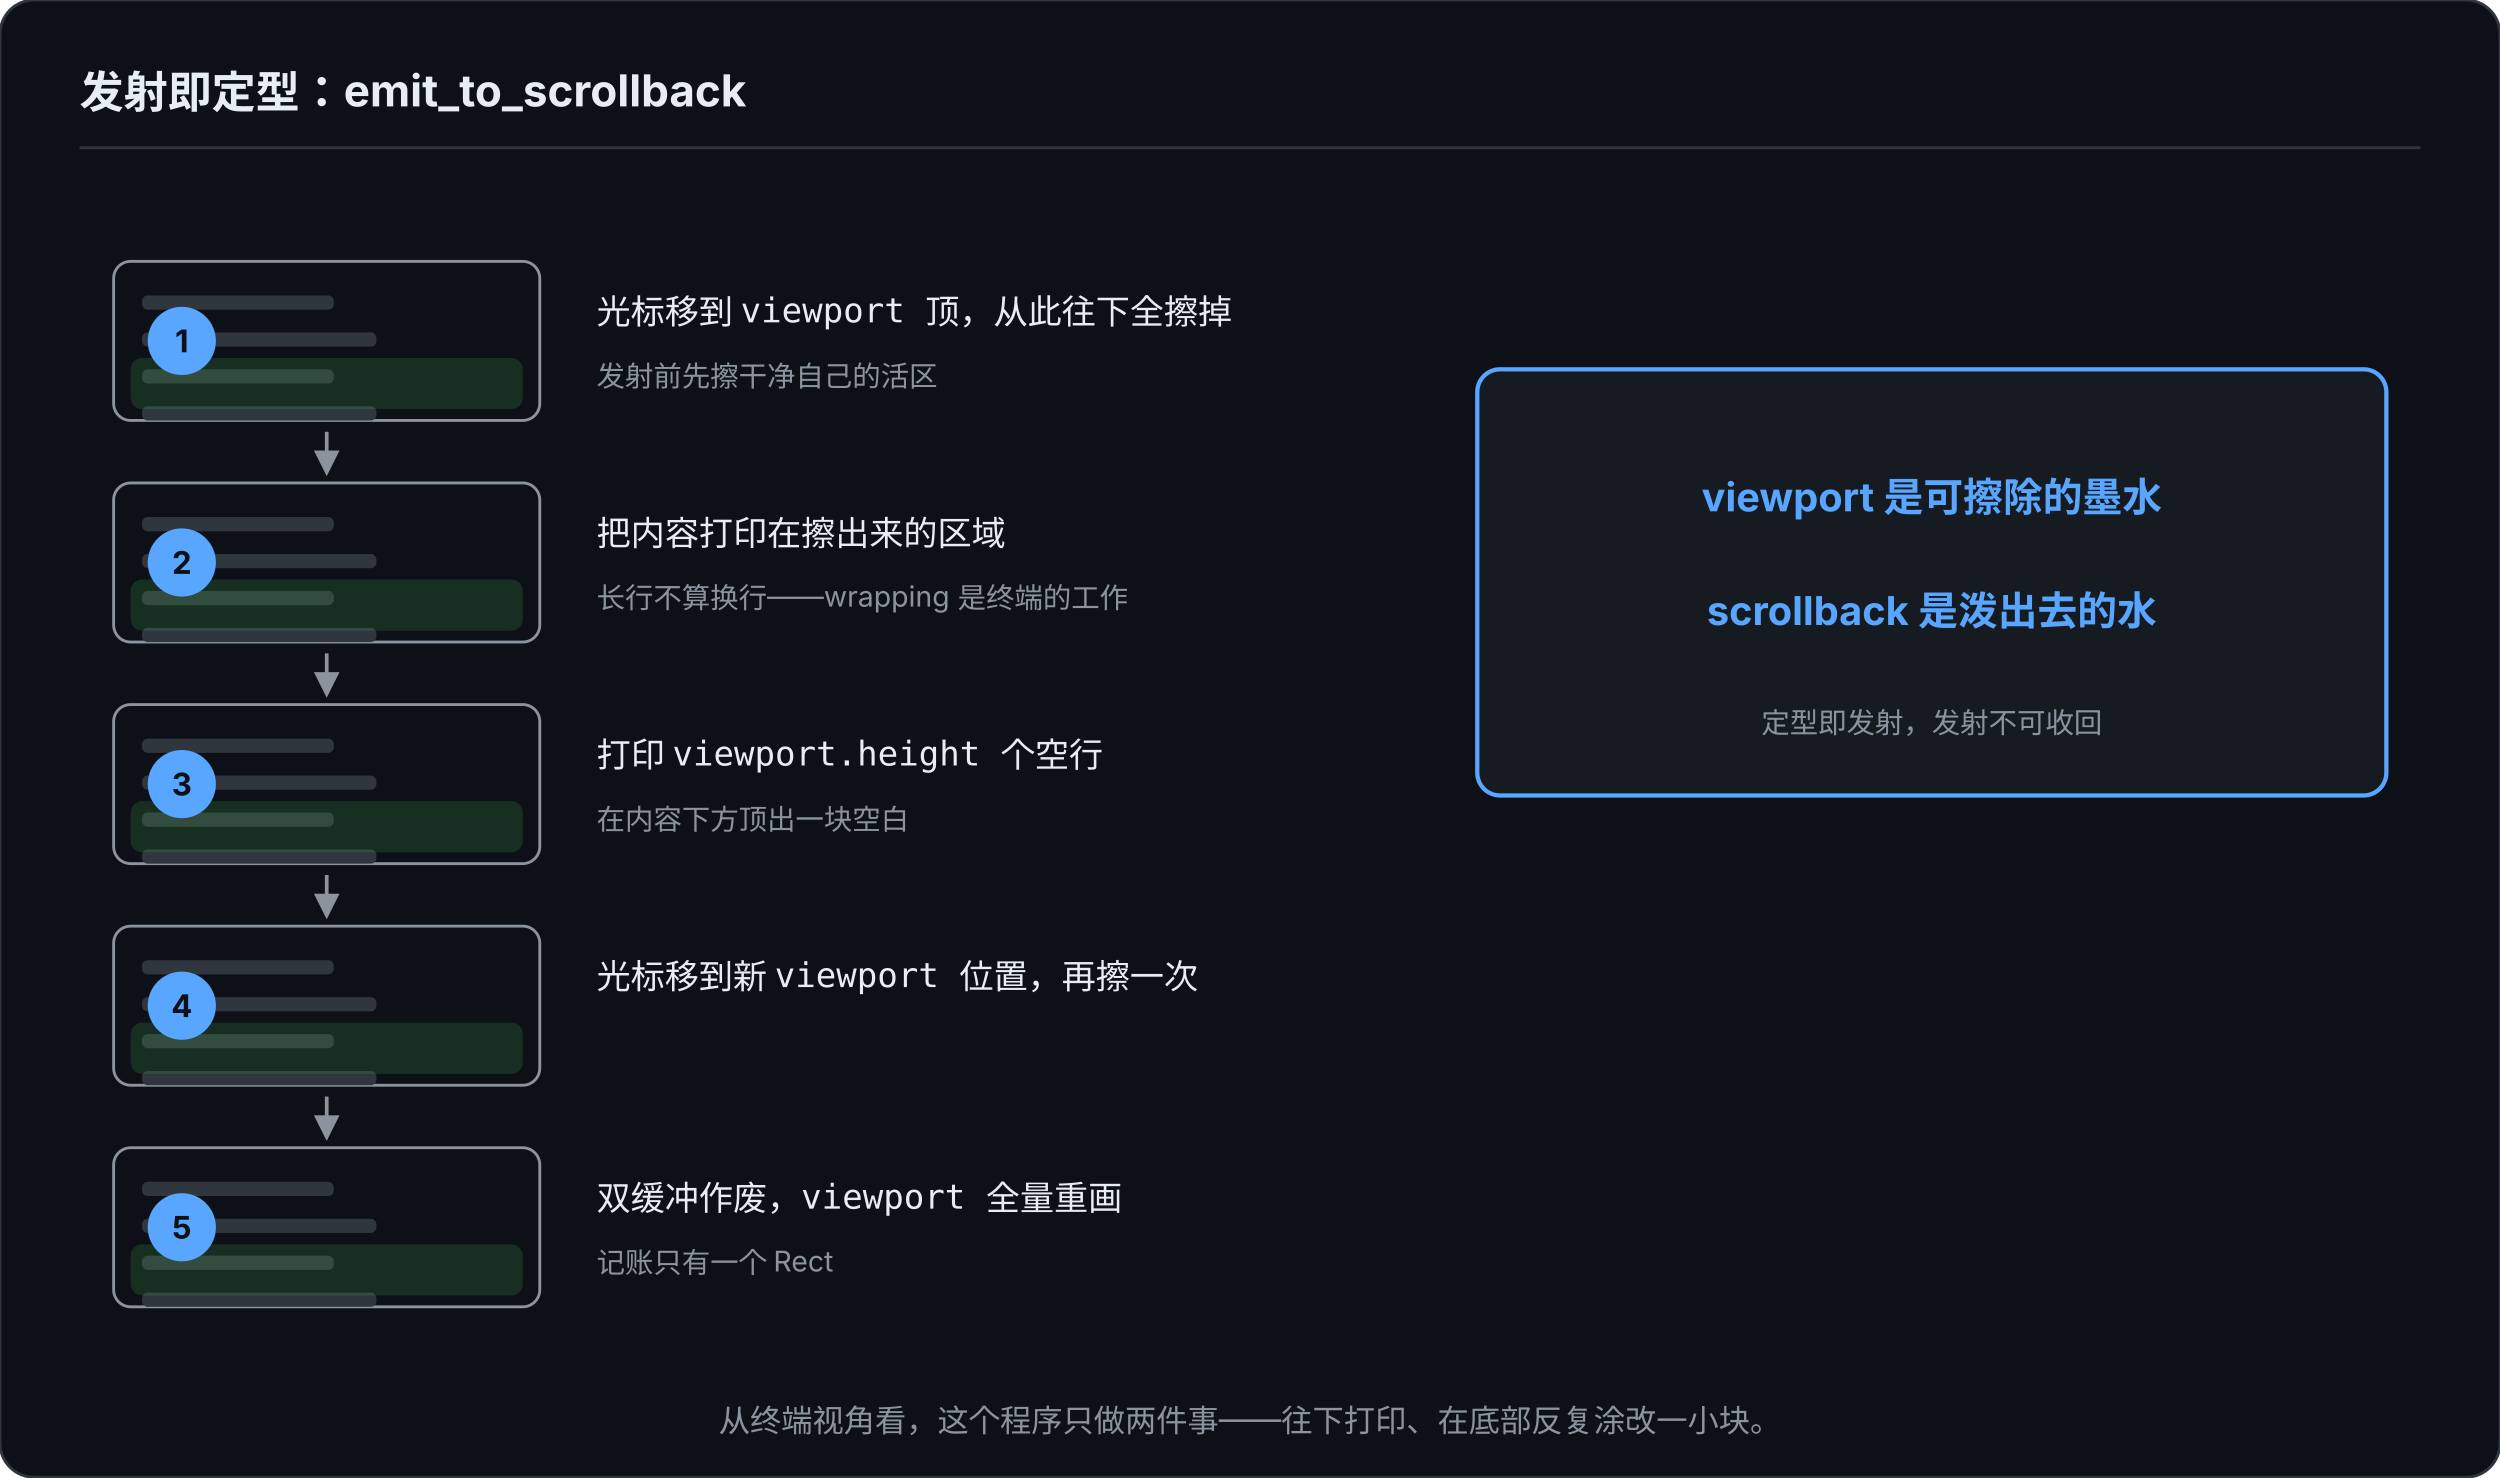
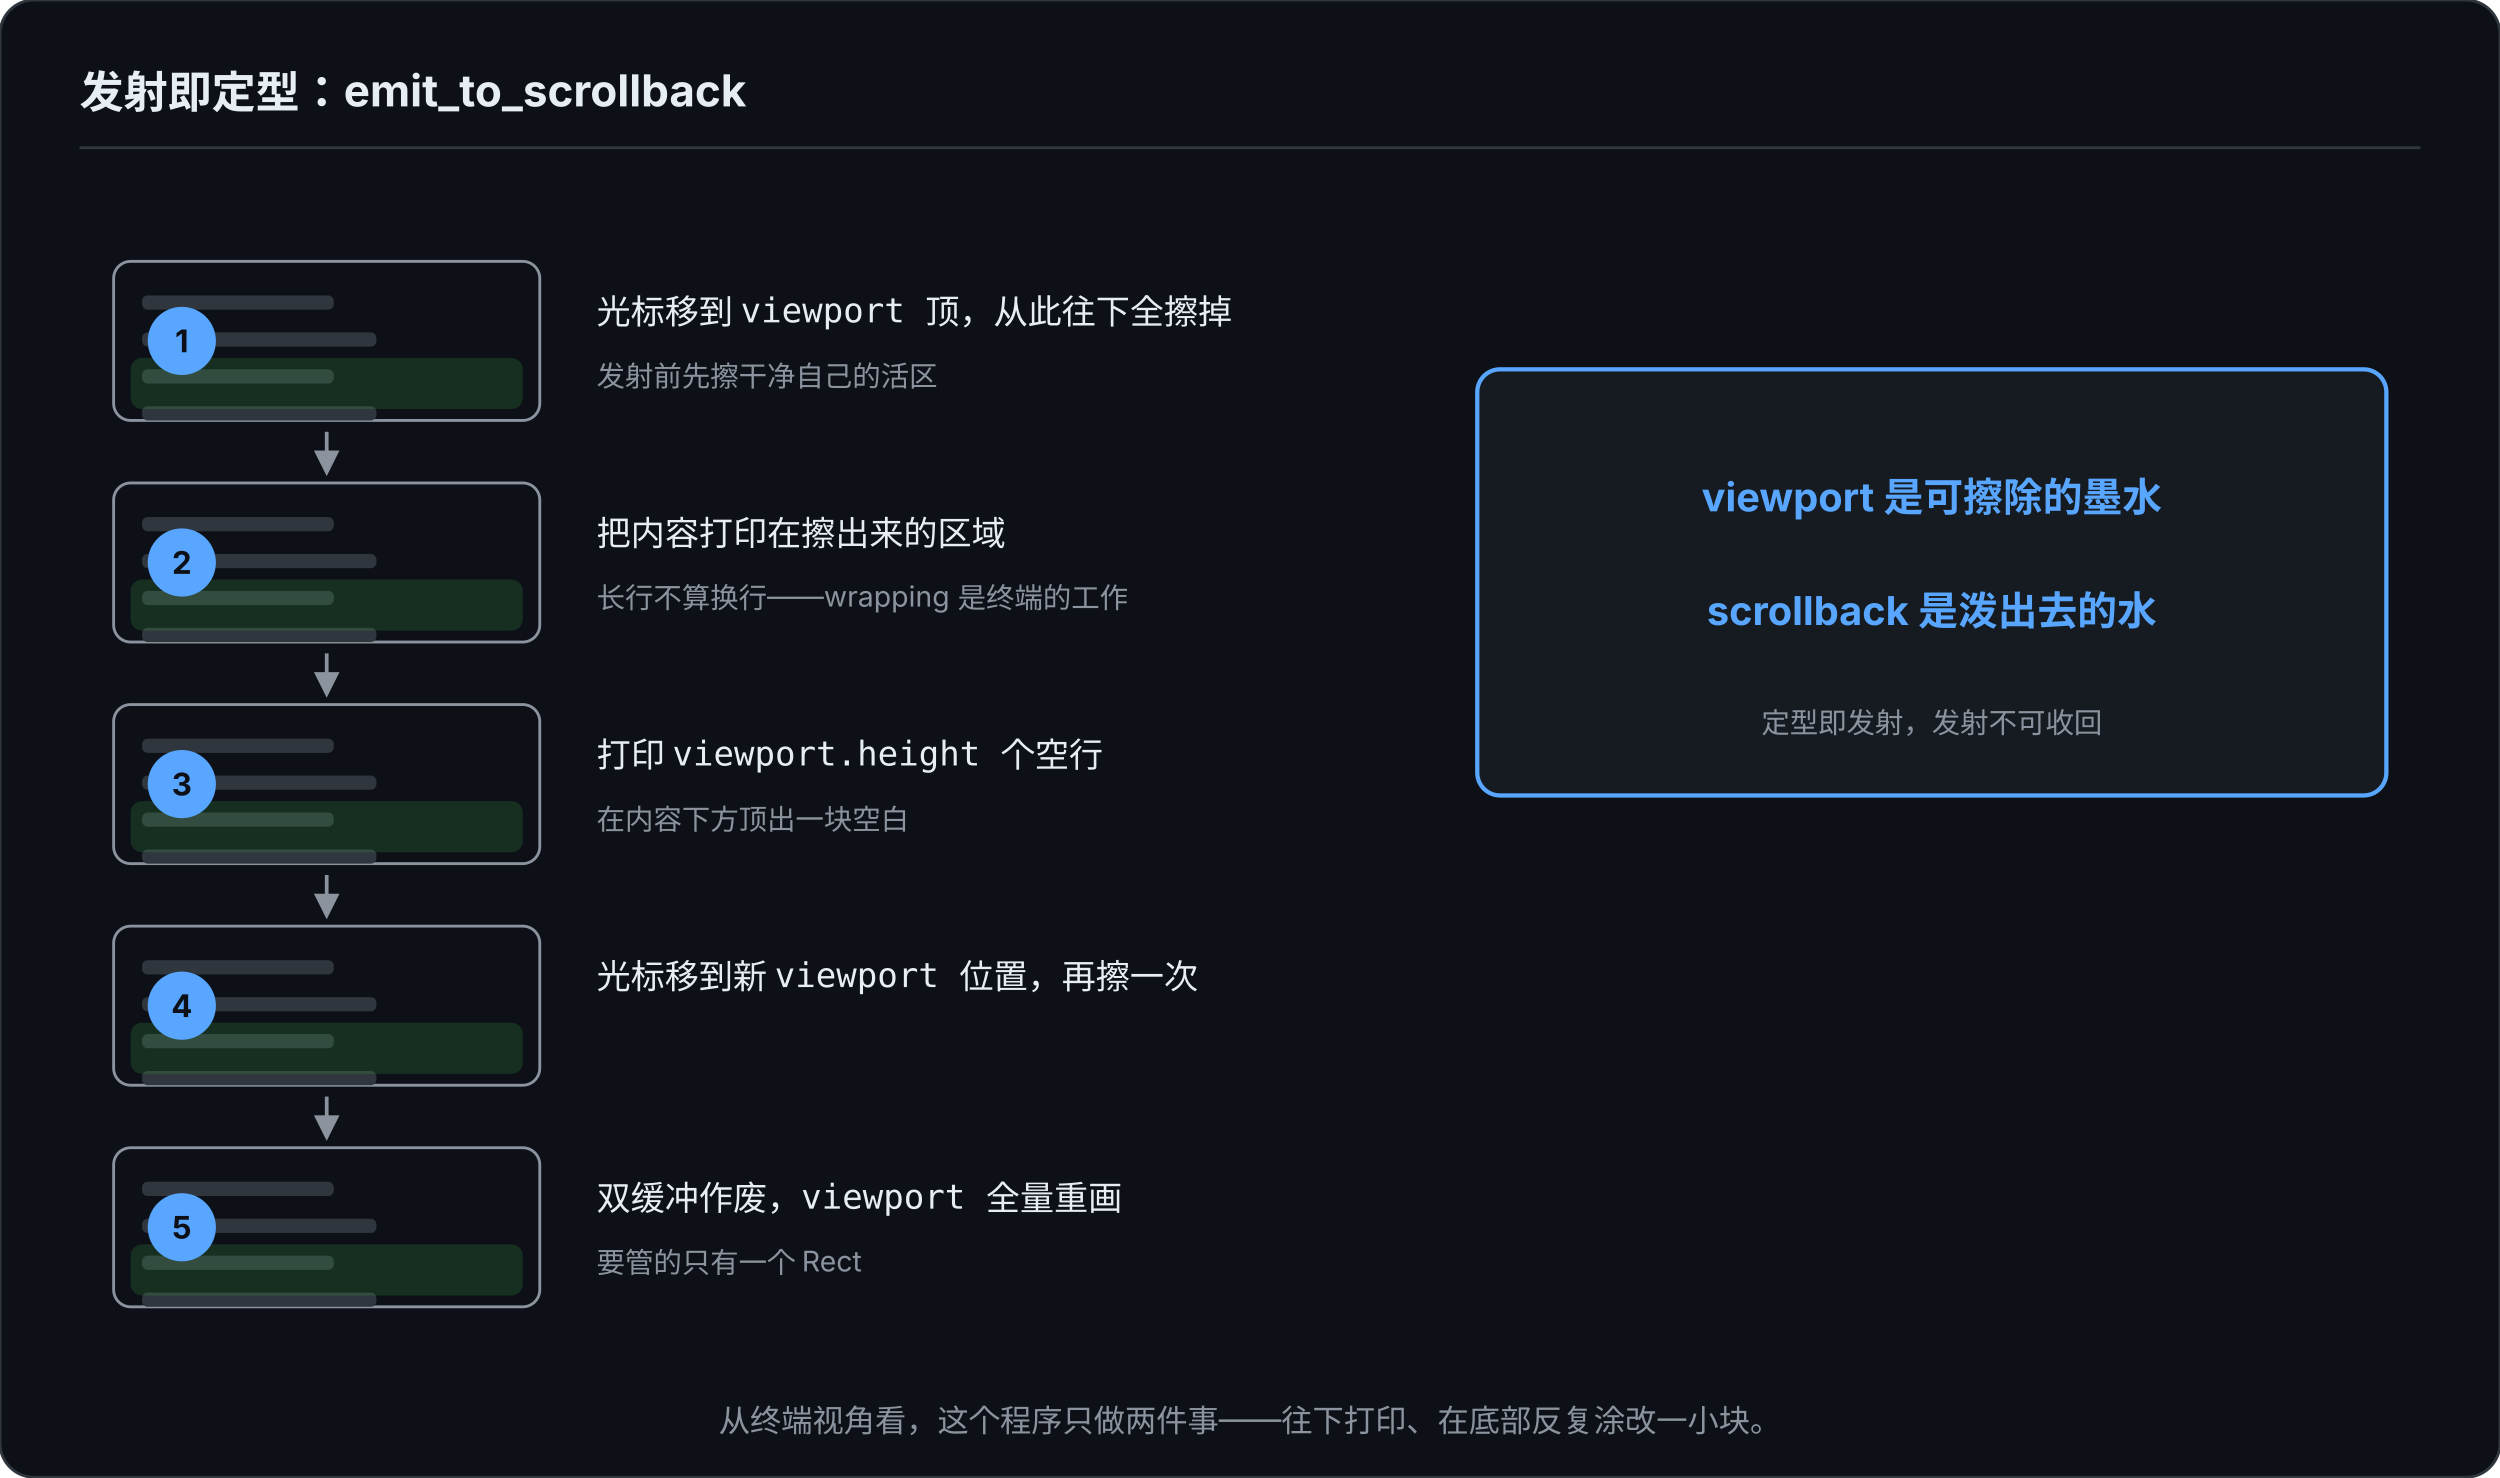
<svg xmlns="http://www.w3.org/2000/svg" width="880" height="520" viewBox="0 0 880 520">
  <defs>
    <marker id="mk1" markerWidth="9" markerHeight="9" refX="7.4" refY="4.5" orient="auto" markerUnits="userSpaceOnUse">
      <path d="M0,0 L9,4.5 L0,9 z" fill="#8b949e" />
    </marker>
  </defs>
  <rect x="0.0" y="0.0" width="880.0" height="520.0" rx="12" fill="#0d1117" stroke="#30363d" stroke-width="1" />
  <text x="28.0" y="38.0" font-size="15.5" fill="#e6edf3" font-family="-apple-system,'PingFang SC','Hiragino Sans GB','Microsoft YaHei',sans-serif" text-anchor="start" font-weight="700">发射即定型：emit_to_scrollback</text>
  <line x1="28" y1="52" x2="852" y2="52" stroke="#30363d" stroke-width="1" />
  <rect x="40.0" y="92.0" width="150.0" height="56.0" rx="6" fill="#0d1117" stroke="#8b949e" stroke-width="1" />
  <rect x="50.0" y="104.0" width="67.5" height="5.0" rx="2" fill="#30363d" />
  <rect x="50.0" y="117.0" width="82.5" height="5.0" rx="2" fill="#30363d" />
  <rect x="50.0" y="130.0" width="67.5" height="5.0" rx="2" fill="#30363d" />
  <rect x="50.0" y="143.0" width="82.5" height="5.0" rx="2" fill="#30363d" />
  <rect x="46.0" y="126.0" width="138.0" height="18.0" rx="4" fill="#3fb950" opacity="0.18" />
  <circle cx="64.0" cy="120.0" r="12.0" fill="#58a6ff" />
  <text x="64.0" y="124.0" font-size="11" fill="#0d1117" font-family="-apple-system,'PingFang SC','Hiragino Sans GB','Microsoft YaHei',sans-serif" text-anchor="middle" font-weight="700">1</text>
  <text x="210.0" y="114.0" font-size="12" fill="#e6edf3" font-family="ui-monospace,'SF Mono',Menlo,Consolas,monospace" text-anchor="start" font-weight="400">光标移到 viewport 顶，从此往下全擦掉</text>
  <text x="210.0" y="136.0" font-size="10" fill="#8b949e" font-family="-apple-system,'PingFang SC','Hiragino Sans GB','Microsoft YaHei',sans-serif" text-anchor="start" font-weight="400">发射前先擦干净自己的活区</text>
  <line x1="115.0" y1="152.0" x2="115.0" y2="166.0" stroke="#8b949e" stroke-width="1.3" marker-end="url(#mk1)" />
  <rect x="40.0" y="170.0" width="150.0" height="56.0" rx="6" fill="#0d1117" stroke="#8b949e" stroke-width="1" />
  <rect x="50.0" y="182.0" width="67.5" height="5.0" rx="2" fill="#30363d" />
  <rect x="50.0" y="195.0" width="82.5" height="5.0" rx="2" fill="#30363d" />
  <rect x="50.0" y="208.0" width="67.5" height="5.0" rx="2" fill="#30363d" />
  <rect x="50.0" y="221.0" width="82.5" height="5.0" rx="2" fill="#30363d" />
  <rect x="46.0" y="204.0" width="138.0" height="18.0" rx="4" fill="#3fb950" opacity="0.18" />
  <circle cx="64.0" cy="198.0" r="12.0" fill="#58a6ff" />
  <text x="64.0" y="202.0" font-size="11" fill="#0d1117" font-family="-apple-system,'PingFang SC','Hiragino Sans GB','Microsoft YaHei',sans-serif" text-anchor="middle" font-weight="700">2</text>
  <text x="210.0" y="192.0" font-size="12" fill="#e6edf3" font-family="-apple-system,'PingFang SC','Hiragino Sans GB','Microsoft YaHei',sans-serif" text-anchor="start" font-weight="400">把内容打印在擦出来的区域</text>
  <text x="210.0" y="214.0" font-size="10" fill="#8b949e" font-family="-apple-system,'PingFang SC','Hiragino Sans GB','Microsoft YaHei',sans-serif" text-anchor="start" font-weight="400">长行不算换行——wrapping 是终端的工作</text>
  <line x1="115.0" y1="230.0" x2="115.0" y2="244.0" stroke="#8b949e" stroke-width="1.3" marker-end="url(#mk1)" />
  <rect x="40.0" y="248.0" width="150.0" height="56.0" rx="6" fill="#0d1117" stroke="#8b949e" stroke-width="1" />
  <rect x="50.0" y="260.0" width="67.5" height="5.0" rx="2" fill="#30363d" />
  <rect x="50.0" y="273.0" width="82.5" height="5.0" rx="2" fill="#30363d" />
  <rect x="50.0" y="286.0" width="67.5" height="5.0" rx="2" fill="#30363d" />
  <rect x="50.0" y="299.0" width="82.5" height="5.0" rx="2" fill="#30363d" />
  <rect x="46.0" y="282.0" width="138.0" height="18.0" rx="4" fill="#3fb950" opacity="0.18" />
  <circle cx="64.0" cy="276.0" r="12.0" fill="#58a6ff" />
  <text x="64.0" y="280.0" font-size="11" fill="#0d1117" font-family="-apple-system,'PingFang SC','Hiragino Sans GB','Microsoft YaHei',sans-serif" text-anchor="middle" font-weight="700">3</text>
  <text x="210.0" y="270.0" font-size="12" fill="#e6edf3" font-family="ui-monospace,'SF Mono',Menlo,Consolas,monospace" text-anchor="start" font-weight="400">打印 viewport.height 个空行</text>
  <text x="210.0" y="292.0" font-size="10" fill="#8b949e" font-family="-apple-system,'PingFang SC','Hiragino Sans GB','Microsoft YaHei',sans-serif" text-anchor="start" font-weight="400">在内容下方顶出一块空白</text>
  <line x1="115.0" y1="308.0" x2="115.0" y2="322.0" stroke="#8b949e" stroke-width="1.3" marker-end="url(#mk1)" />
  <rect x="40.0" y="326.0" width="150.0" height="56.0" rx="6" fill="#0d1117" stroke="#8b949e" stroke-width="1" />
  <rect x="50.0" y="338.0" width="67.5" height="5.0" rx="2" fill="#30363d" />
  <rect x="50.0" y="351.0" width="82.5" height="5.0" rx="2" fill="#30363d" />
  <rect x="50.0" y="364.0" width="67.5" height="5.0" rx="2" fill="#30363d" />
  <rect x="50.0" y="377.0" width="82.5" height="5.0" rx="2" fill="#30363d" />
  <rect x="46.0" y="360.0" width="138.0" height="18.0" rx="4" fill="#3fb950" opacity="0.18" />
  <circle cx="64.0" cy="354.0" r="12.0" fill="#58a6ff" />
  <text x="64.0" y="358.0" font-size="11" fill="#0d1117" font-family="-apple-system,'PingFang SC','Hiragino Sans GB','Microsoft YaHei',sans-serif" text-anchor="middle" font-weight="700">4</text>
  <text x="210.0" y="348.0" font-size="12" fill="#e6edf3" font-family="ui-monospace,'SF Mono',Menlo,Consolas,monospace" text-anchor="start" font-weight="400">光标移到新 viewport 位置，再擦一次</text>
  <line x1="115.0" y1="386.0" x2="115.0" y2="400.0" stroke="#8b949e" stroke-width="1.3" marker-end="url(#mk1)" />
  <rect x="40.0" y="404.0" width="150.0" height="56.0" rx="6" fill="#0d1117" stroke="#8b949e" stroke-width="1" />
  <rect x="50.0" y="416.0" width="67.5" height="5.0" rx="2" fill="#30363d" />
  <rect x="50.0" y="429.0" width="82.5" height="5.0" rx="2" fill="#30363d" />
  <rect x="50.0" y="442.0" width="67.5" height="5.0" rx="2" fill="#30363d" />
  <rect x="50.0" y="455.0" width="82.5" height="5.0" rx="2" fill="#30363d" />
  <rect x="46.0" y="438.0" width="138.0" height="18.0" rx="4" fill="#3fb950" opacity="0.18" />
  <circle cx="64.0" cy="432.0" r="12.0" fill="#58a6ff" />
  <text x="64.0" y="436.0" font-size="11" fill="#0d1117" font-family="-apple-system,'PingFang SC','Hiragino Sans GB','Microsoft YaHei',sans-serif" text-anchor="middle" font-weight="700">5</text>
  <text x="210.0" y="426.0" font-size="12" fill="#e6edf3" font-family="ui-monospace,'SF Mono',Menlo,Consolas,monospace" text-anchor="start" font-weight="400">双缓冲作废，viewport 全量重画</text>
-   <text x="210.0" y="448.0" font-size="10" fill="#8b949e" font-family="-apple-system,'PingFang SC','Hiragino Sans GB','Microsoft YaHei',sans-serif" text-anchor="start" font-weight="400">记账只有一个 Rect</text>
+   <text x="210.0" y="448.0" font-size="10" fill="#8b949e" font-family="-apple-system,'PingFang SC','Hiragino Sans GB','Microsoft YaHei',sans-serif" text-anchor="start" font-weight="400">要管的只有一个 Rect</text>
  <rect x="520.0" y="130.0" width="320.0" height="150.0" rx="8" fill="#161b22" stroke="#58a6ff" stroke-width="1.5" />
  <text x="680.0" y="180.0" font-size="14" fill="#58a6ff" font-family="-apple-system,'PingFang SC','Hiragino Sans GB','Microsoft YaHei',sans-serif" text-anchor="middle" font-weight="700">viewport 是可擦除的墨水</text>
  <text x="680.0" y="220.0" font-size="14" fill="#58a6ff" font-family="-apple-system,'PingFang SC','Hiragino Sans GB','Microsoft YaHei',sans-serif" text-anchor="middle" font-weight="700">scrollback 是泼出去的水</text>
  <text x="680.0" y="258.0" font-size="10" fill="#8b949e" font-family="-apple-system,'PingFang SC','Hiragino Sans GB','Microsoft YaHei',sans-serif" text-anchor="middle" font-weight="400">定型即发射，发射不可收回</text>
  <text x="440.0" y="504.0" font-size="11" fill="#8b949e" font-family="-apple-system,'PingFang SC','Hiragino Sans GB','Microsoft YaHei',sans-serif" text-anchor="middle" font-weight="400">从终端视角看，这个程序只做两件事——往下打印、在底部反复涂改一小块。</text>
</svg>
